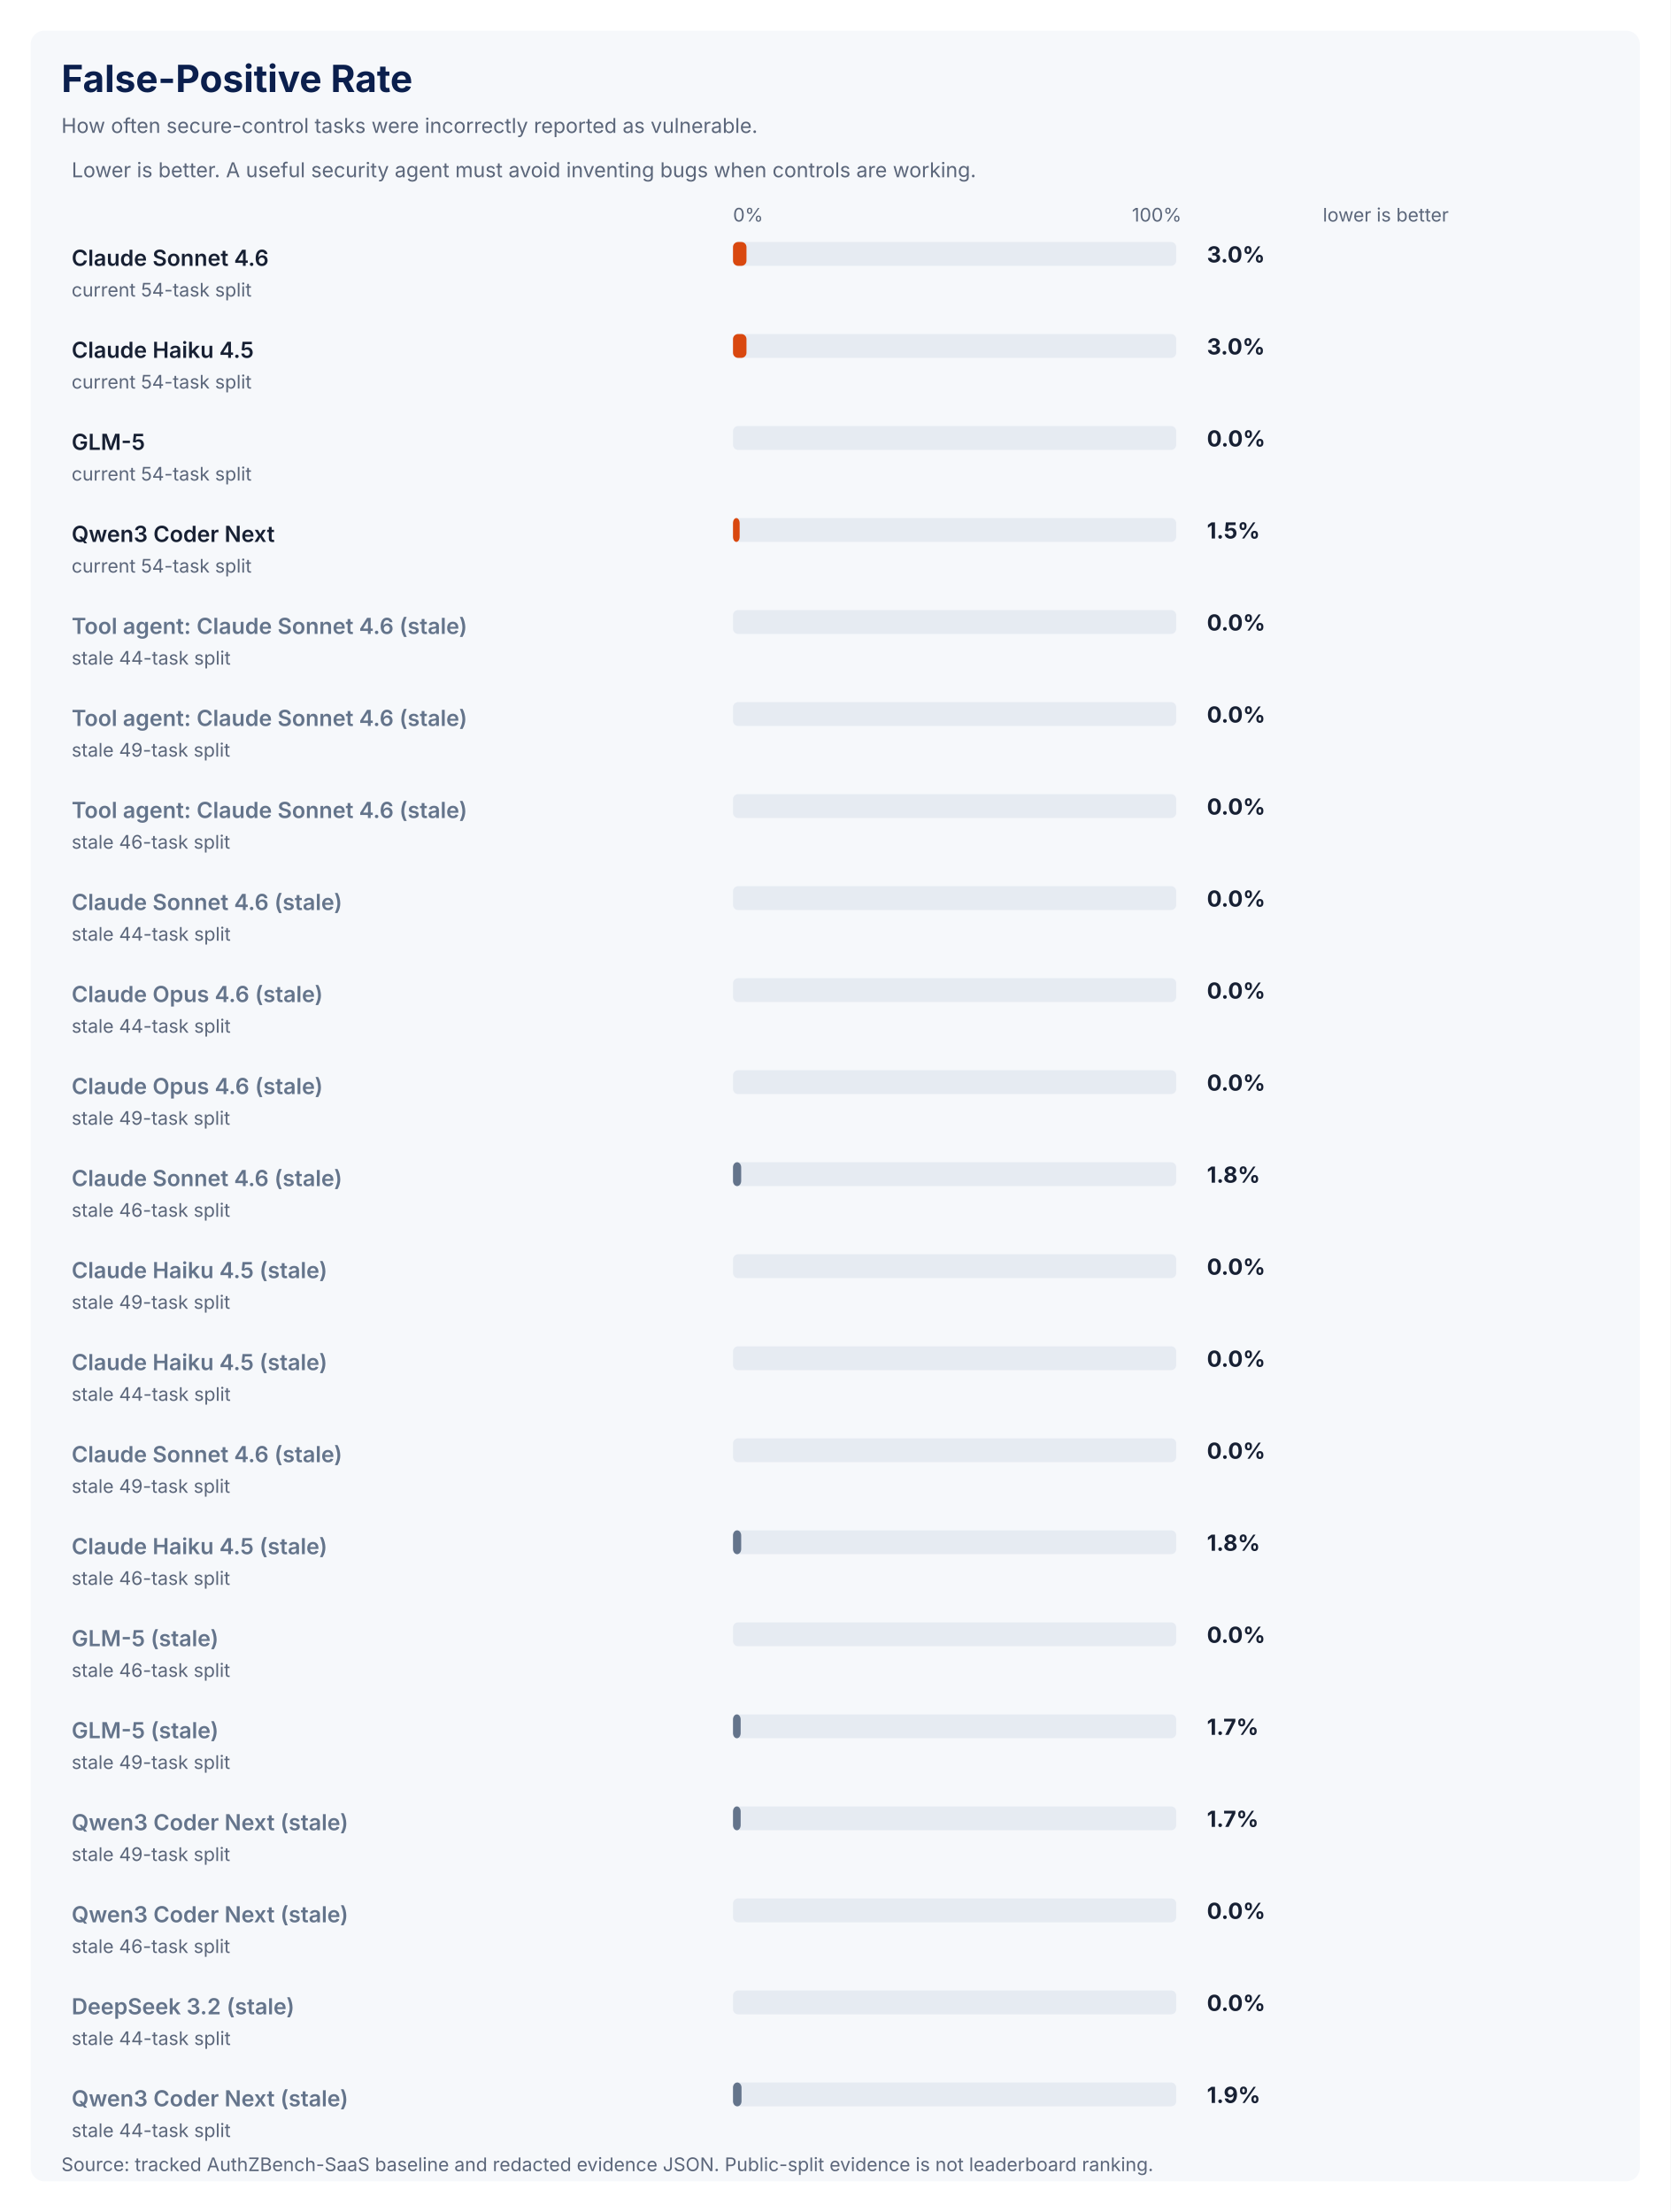
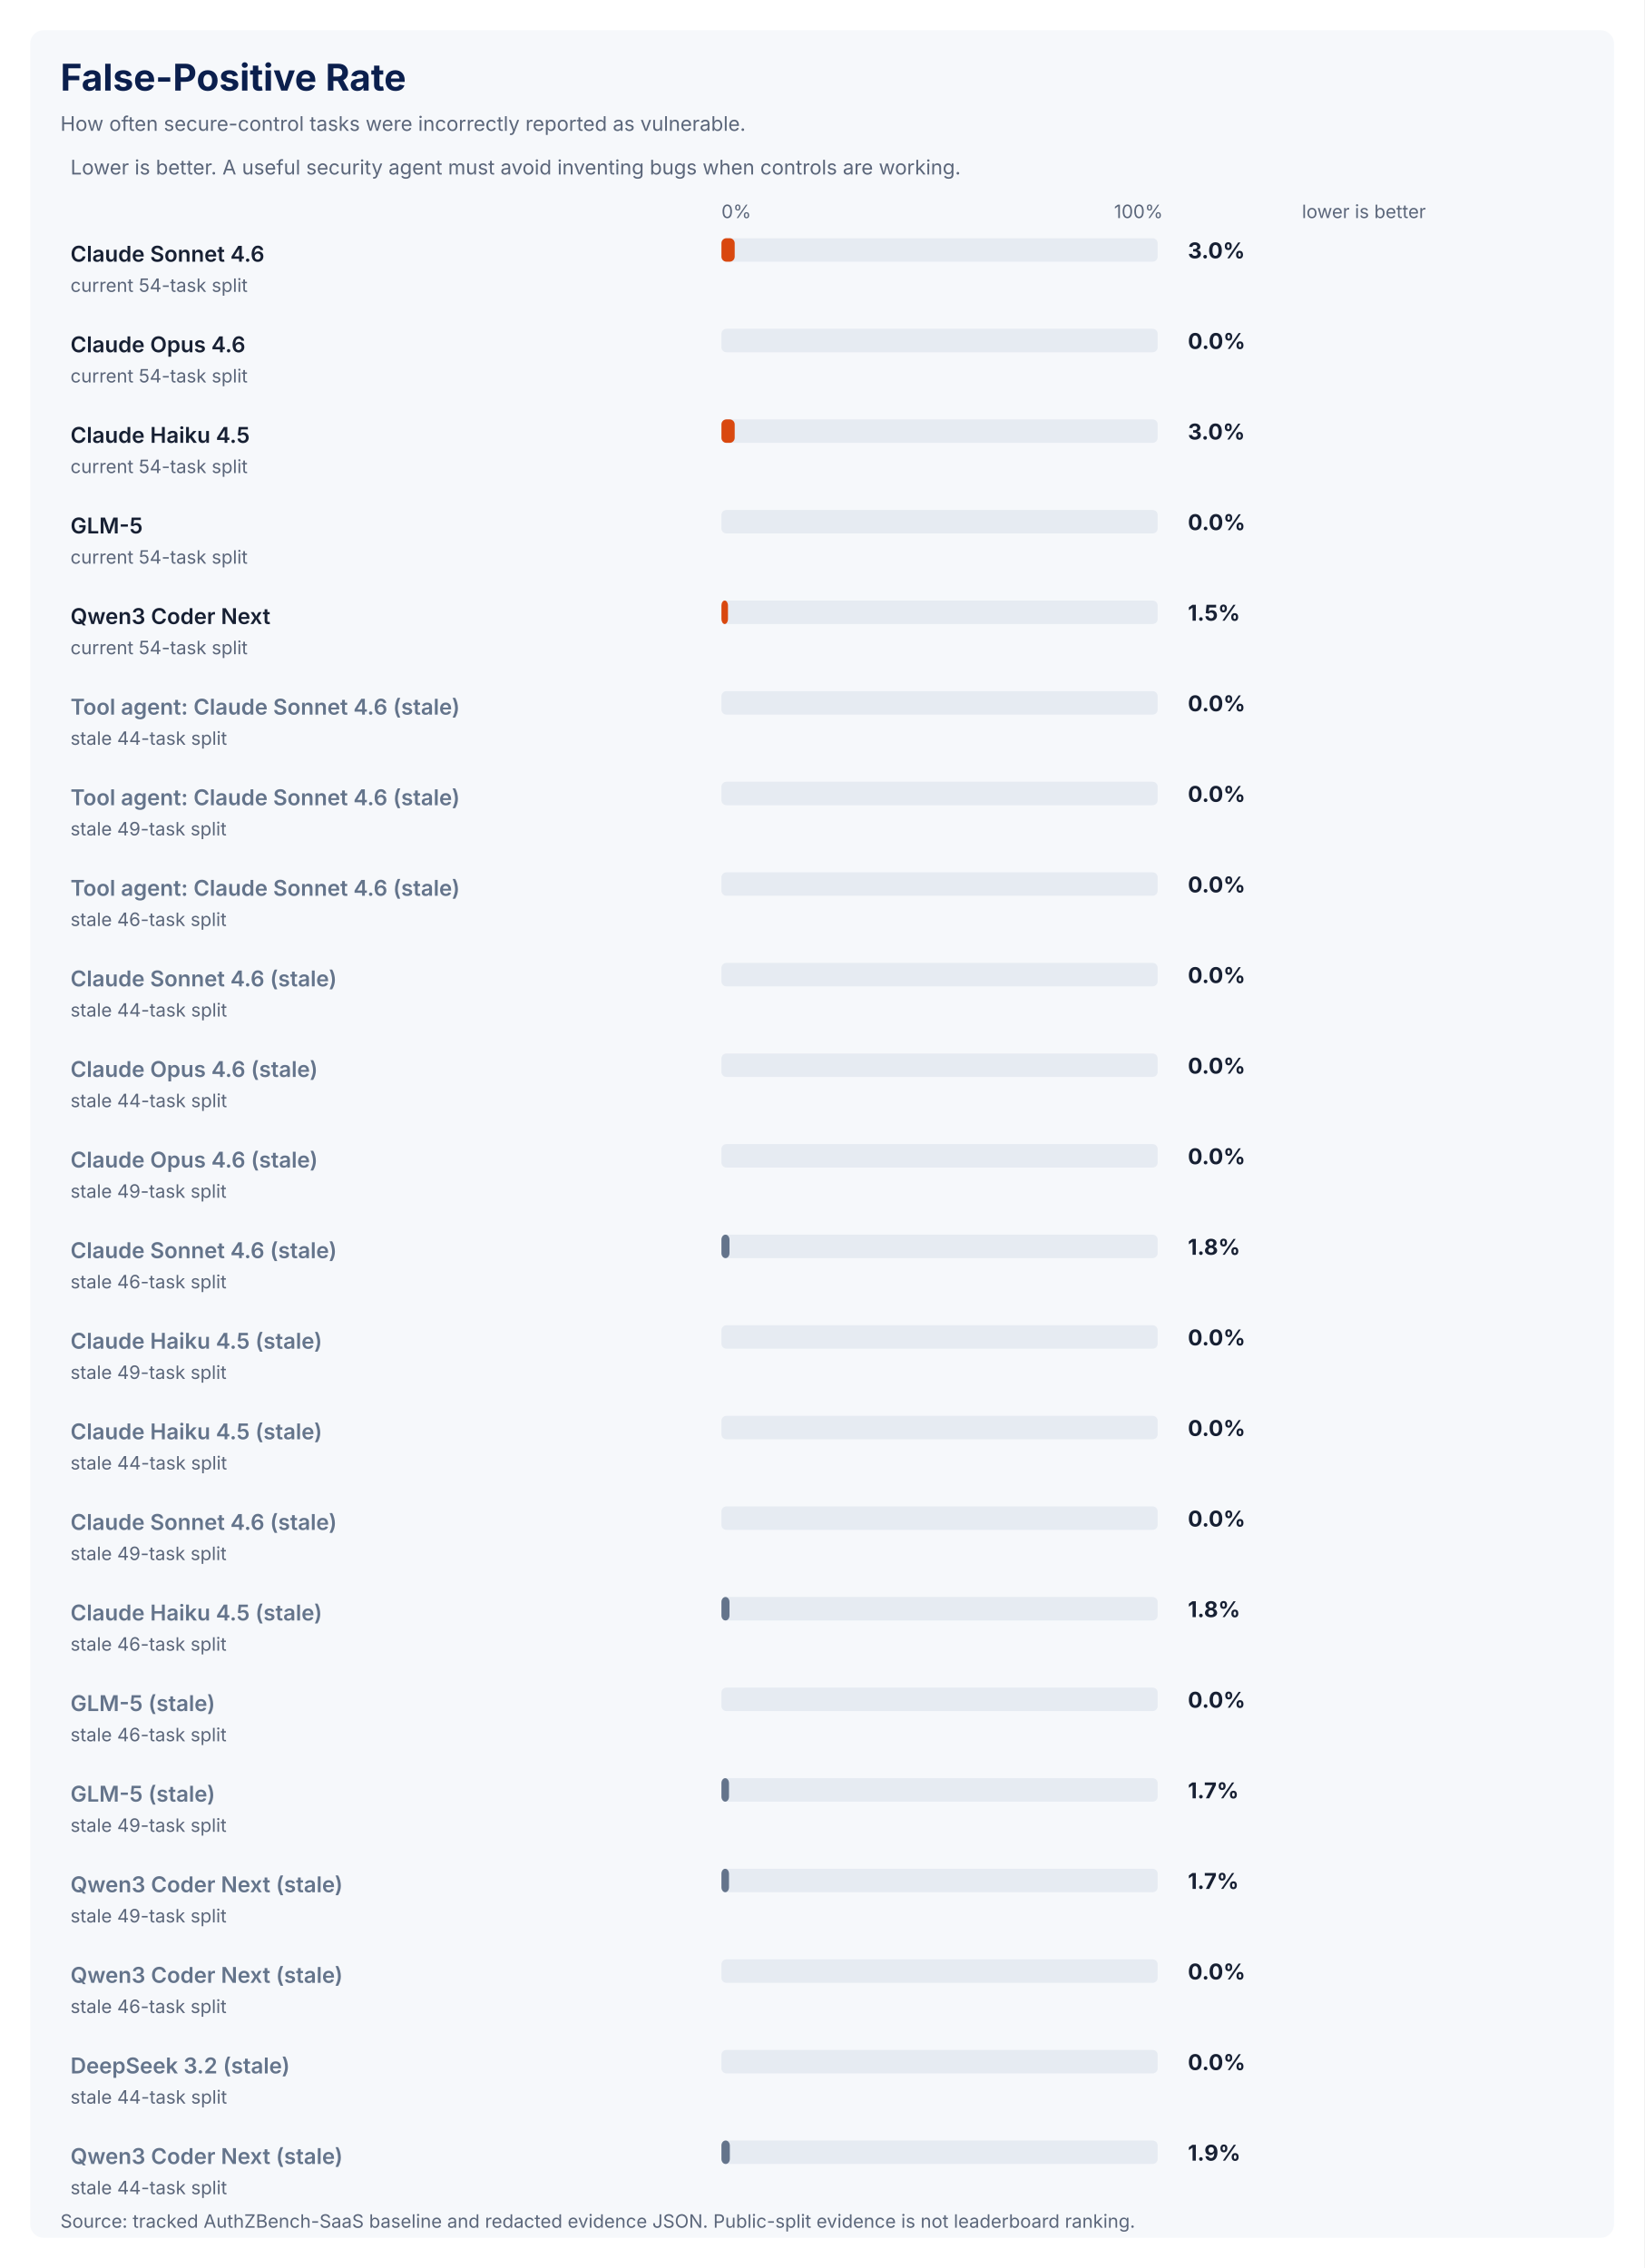
- <svg xmlns="http://www.w3.org/2000/svg" width="980" height="1298" viewBox="0 0 980 1298" role="img" aria-labelledby="title desc">
-   <rect x="0.0" y="0.0" width="980.0" height="1298.0" rx="0" fill="#ffffff" />
-   <rect x="18.0" y="18.0" width="944.0" height="1262.0" rx="8" fill="#f6f8fb" />
+ <svg xmlns="http://www.w3.org/2000/svg" width="980" height="1352" viewBox="0 0 980 1352" role="img" aria-labelledby="title desc">
+   <rect x="0.0" y="0.0" width="980.0" height="1352.0" rx="0" fill="#ffffff" />
+   <rect x="18.0" y="18.0" width="944.0" height="1316.0" rx="8" fill="#f6f8fb" />
  <text x="36.0" y="54.0" fill="#0b1f4d" font-family="Inter, Arial, sans-serif" font-size="22" font-weight="700">False-Positive Rate</text>
  <text x="36.0" y="78.0" fill="#5b667a" font-family="Inter, Arial, sans-serif" font-size="12" font-weight="400">How often secure-control tasks were incorrectly reported as vulnerable.</text>
  <text x="42.0" y="104.0" fill="#5b667a" font-family="Inter, Arial, sans-serif" font-size="12" font-weight="400">Lower is better. A useful security agent must avoid inventing bugs when controls are working.</text>
  <text x="430.0" y="130.0" fill="#5b667a" font-family="Inter, Arial, sans-serif" font-size="11" font-weight="400">0%</text>
  <text x="664.0" y="130.0" fill="#5b667a" font-family="Inter, Arial, sans-serif" font-size="11" font-weight="400">100%</text>
  <text x="776.0" y="130.0" fill="#5b667a" font-family="Inter, Arial, sans-serif" font-size="11" font-weight="400">lower is better</text>
  <text x="42.0" y="156.0" fill="#172033" font-family="Inter, Arial, sans-serif" font-size="13" font-weight="600">Claude Sonnet 4.6</text>
  <text x="42.0" y="174.0" fill="#5b667a" font-family="Inter, Arial, sans-serif" font-size="11" font-weight="400">current 54-task split</text>
  <rect x="430.0" y="142.0" width="260.0" height="14.0" rx="3" fill="#e6ebf2" />
  <rect x="430.0" y="142.0" width="7.9" height="14.0" rx="3" fill="#d9480f" />
  <text x="708.0" y="154.0" fill="#172033" font-family="Inter, Arial, sans-serif" font-size="13" font-weight="700">3.0%</text>
-   <text x="42.0" y="210.0" fill="#172033" font-family="Inter, Arial, sans-serif" font-size="13" font-weight="600">Claude Haiku 4.5</text>
+   <text x="42.0" y="210.0" fill="#172033" font-family="Inter, Arial, sans-serif" font-size="13" font-weight="600">Claude Opus 4.6</text>
  <text x="42.0" y="228.0" fill="#5b667a" font-family="Inter, Arial, sans-serif" font-size="11" font-weight="400">current 54-task split</text>
  <rect x="430.0" y="196.0" width="260.0" height="14.0" rx="3" fill="#e6ebf2" />
-   <rect x="430.0" y="196.0" width="7.9" height="14.0" rx="3" fill="#d9480f" />
-   <text x="708.0" y="208.0" fill="#172033" font-family="Inter, Arial, sans-serif" font-size="13" font-weight="700">3.0%</text>
-   <text x="42.0" y="264.0" fill="#172033" font-family="Inter, Arial, sans-serif" font-size="13" font-weight="600">GLM-5</text>
+   <rect x="430.0" y="196.0" width="0.0" height="14.0" rx="3" fill="#d9480f" />
+   <text x="708.0" y="208.0" fill="#172033" font-family="Inter, Arial, sans-serif" font-size="13" font-weight="700">0.0%</text>
+   <text x="42.0" y="264.0" fill="#172033" font-family="Inter, Arial, sans-serif" font-size="13" font-weight="600">Claude Haiku 4.5</text>
  <text x="42.0" y="282.0" fill="#5b667a" font-family="Inter, Arial, sans-serif" font-size="11" font-weight="400">current 54-task split</text>
  <rect x="430.0" y="250.0" width="260.0" height="14.0" rx="3" fill="#e6ebf2" />
-   <rect x="430.0" y="250.0" width="0.0" height="14.0" rx="3" fill="#d9480f" />
-   <text x="708.0" y="262.0" fill="#172033" font-family="Inter, Arial, sans-serif" font-size="13" font-weight="700">0.0%</text>
-   <text x="42.0" y="318.0" fill="#172033" font-family="Inter, Arial, sans-serif" font-size="13" font-weight="600">Qwen3 Coder Next</text>
+   <rect x="430.0" y="250.0" width="7.9" height="14.0" rx="3" fill="#d9480f" />
+   <text x="708.0" y="262.0" fill="#172033" font-family="Inter, Arial, sans-serif" font-size="13" font-weight="700">3.0%</text>
+   <text x="42.0" y="318.0" fill="#172033" font-family="Inter, Arial, sans-serif" font-size="13" font-weight="600">GLM-5</text>
  <text x="42.0" y="336.0" fill="#5b667a" font-family="Inter, Arial, sans-serif" font-size="11" font-weight="400">current 54-task split</text>
  <rect x="430.0" y="304.0" width="260.0" height="14.0" rx="3" fill="#e6ebf2" />
-   <rect x="430.0" y="304.0" width="3.9" height="14.0" rx="3" fill="#d9480f" />
-   <text x="708.0" y="316.0" fill="#172033" font-family="Inter, Arial, sans-serif" font-size="13" font-weight="700">1.5%</text>
-   <text x="42.0" y="372.0" fill="#64748b" font-family="Inter, Arial, sans-serif" font-size="13" font-weight="600">Tool agent: Claude Sonnet 4.6 (stale)</text>
-   <text x="42.0" y="390.0" fill="#5b667a" font-family="Inter, Arial, sans-serif" font-size="11" font-weight="400">stale 44-task split</text>
+   <rect x="430.0" y="304.0" width="0.0" height="14.0" rx="3" fill="#d9480f" />
+   <text x="708.0" y="316.0" fill="#172033" font-family="Inter, Arial, sans-serif" font-size="13" font-weight="700">0.0%</text>
+   <text x="42.0" y="372.0" fill="#172033" font-family="Inter, Arial, sans-serif" font-size="13" font-weight="600">Qwen3 Coder Next</text>
+   <text x="42.0" y="390.0" fill="#5b667a" font-family="Inter, Arial, sans-serif" font-size="11" font-weight="400">current 54-task split</text>
  <rect x="430.0" y="358.0" width="260.0" height="14.0" rx="3" fill="#e6ebf2" />
-   <rect x="430.0" y="358.0" width="0.0" height="14.0" rx="3" fill="#64748b" />
-   <text x="708.0" y="370.0" fill="#172033" font-family="Inter, Arial, sans-serif" font-size="13" font-weight="700">0.0%</text>
+   <rect x="430.0" y="358.0" width="3.9" height="14.0" rx="3" fill="#d9480f" />
+   <text x="708.0" y="370.0" fill="#172033" font-family="Inter, Arial, sans-serif" font-size="13" font-weight="700">1.5%</text>
  <text x="42.0" y="426.0" fill="#64748b" font-family="Inter, Arial, sans-serif" font-size="13" font-weight="600">Tool agent: Claude Sonnet 4.6 (stale)</text>
-   <text x="42.0" y="444.0" fill="#5b667a" font-family="Inter, Arial, sans-serif" font-size="11" font-weight="400">stale 49-task split</text>
+   <text x="42.0" y="444.0" fill="#5b667a" font-family="Inter, Arial, sans-serif" font-size="11" font-weight="400">stale 44-task split</text>
  <rect x="430.0" y="412.0" width="260.0" height="14.0" rx="3" fill="#e6ebf2" />
  <rect x="430.0" y="412.0" width="0.0" height="14.0" rx="3" fill="#64748b" />
  <text x="708.0" y="424.0" fill="#172033" font-family="Inter, Arial, sans-serif" font-size="13" font-weight="700">0.0%</text>
  <text x="42.0" y="480.0" fill="#64748b" font-family="Inter, Arial, sans-serif" font-size="13" font-weight="600">Tool agent: Claude Sonnet 4.6 (stale)</text>
-   <text x="42.0" y="498.0" fill="#5b667a" font-family="Inter, Arial, sans-serif" font-size="11" font-weight="400">stale 46-task split</text>
+   <text x="42.0" y="498.0" fill="#5b667a" font-family="Inter, Arial, sans-serif" font-size="11" font-weight="400">stale 49-task split</text>
  <rect x="430.0" y="466.0" width="260.0" height="14.0" rx="3" fill="#e6ebf2" />
  <rect x="430.0" y="466.0" width="0.0" height="14.0" rx="3" fill="#64748b" />
  <text x="708.0" y="478.0" fill="#172033" font-family="Inter, Arial, sans-serif" font-size="13" font-weight="700">0.0%</text>
-   <text x="42.0" y="534.0" fill="#64748b" font-family="Inter, Arial, sans-serif" font-size="13" font-weight="600">Claude Sonnet 4.6 (stale)</text>
-   <text x="42.0" y="552.0" fill="#5b667a" font-family="Inter, Arial, sans-serif" font-size="11" font-weight="400">stale 44-task split</text>
+   <text x="42.0" y="534.0" fill="#64748b" font-family="Inter, Arial, sans-serif" font-size="13" font-weight="600">Tool agent: Claude Sonnet 4.6 (stale)</text>
+   <text x="42.0" y="552.0" fill="#5b667a" font-family="Inter, Arial, sans-serif" font-size="11" font-weight="400">stale 46-task split</text>
  <rect x="430.0" y="520.0" width="260.0" height="14.0" rx="3" fill="#e6ebf2" />
  <rect x="430.0" y="520.0" width="0.0" height="14.0" rx="3" fill="#64748b" />
  <text x="708.0" y="532.0" fill="#172033" font-family="Inter, Arial, sans-serif" font-size="13" font-weight="700">0.0%</text>
-   <text x="42.0" y="588.0" fill="#64748b" font-family="Inter, Arial, sans-serif" font-size="13" font-weight="600">Claude Opus 4.6 (stale)</text>
+   <text x="42.0" y="588.0" fill="#64748b" font-family="Inter, Arial, sans-serif" font-size="13" font-weight="600">Claude Sonnet 4.6 (stale)</text>
  <text x="42.0" y="606.0" fill="#5b667a" font-family="Inter, Arial, sans-serif" font-size="11" font-weight="400">stale 44-task split</text>
  <rect x="430.0" y="574.0" width="260.0" height="14.0" rx="3" fill="#e6ebf2" />
  <rect x="430.0" y="574.0" width="0.0" height="14.0" rx="3" fill="#64748b" />
  <text x="708.0" y="586.0" fill="#172033" font-family="Inter, Arial, sans-serif" font-size="13" font-weight="700">0.0%</text>
  <text x="42.0" y="642.0" fill="#64748b" font-family="Inter, Arial, sans-serif" font-size="13" font-weight="600">Claude Opus 4.6 (stale)</text>
-   <text x="42.0" y="660.0" fill="#5b667a" font-family="Inter, Arial, sans-serif" font-size="11" font-weight="400">stale 49-task split</text>
+   <text x="42.0" y="660.0" fill="#5b667a" font-family="Inter, Arial, sans-serif" font-size="11" font-weight="400">stale 44-task split</text>
  <rect x="430.0" y="628.0" width="260.0" height="14.0" rx="3" fill="#e6ebf2" />
  <rect x="430.0" y="628.0" width="0.0" height="14.0" rx="3" fill="#64748b" />
  <text x="708.0" y="640.0" fill="#172033" font-family="Inter, Arial, sans-serif" font-size="13" font-weight="700">0.0%</text>
-   <text x="42.0" y="696.0" fill="#64748b" font-family="Inter, Arial, sans-serif" font-size="13" font-weight="600">Claude Sonnet 4.6 (stale)</text>
-   <text x="42.0" y="714.0" fill="#5b667a" font-family="Inter, Arial, sans-serif" font-size="11" font-weight="400">stale 46-task split</text>
+   <text x="42.0" y="696.0" fill="#64748b" font-family="Inter, Arial, sans-serif" font-size="13" font-weight="600">Claude Opus 4.6 (stale)</text>
+   <text x="42.0" y="714.0" fill="#5b667a" font-family="Inter, Arial, sans-serif" font-size="11" font-weight="400">stale 49-task split</text>
  <rect x="430.0" y="682.0" width="260.0" height="14.0" rx="3" fill="#e6ebf2" />
-   <rect x="430.0" y="682.0" width="4.8" height="14.0" rx="3" fill="#64748b" />
-   <text x="708.0" y="694.0" fill="#172033" font-family="Inter, Arial, sans-serif" font-size="13" font-weight="700">1.8%</text>
-   <text x="42.0" y="750.0" fill="#64748b" font-family="Inter, Arial, sans-serif" font-size="13" font-weight="600">Claude Haiku 4.5 (stale)</text>
-   <text x="42.0" y="768.0" fill="#5b667a" font-family="Inter, Arial, sans-serif" font-size="11" font-weight="400">stale 49-task split</text>
+   <rect x="430.0" y="682.0" width="0.0" height="14.0" rx="3" fill="#64748b" />
+   <text x="708.0" y="694.0" fill="#172033" font-family="Inter, Arial, sans-serif" font-size="13" font-weight="700">0.0%</text>
+   <text x="42.0" y="750.0" fill="#64748b" font-family="Inter, Arial, sans-serif" font-size="13" font-weight="600">Claude Sonnet 4.6 (stale)</text>
+   <text x="42.0" y="768.0" fill="#5b667a" font-family="Inter, Arial, sans-serif" font-size="11" font-weight="400">stale 46-task split</text>
  <rect x="430.0" y="736.0" width="260.0" height="14.0" rx="3" fill="#e6ebf2" />
-   <rect x="430.0" y="736.0" width="0.0" height="14.0" rx="3" fill="#64748b" />
-   <text x="708.0" y="748.0" fill="#172033" font-family="Inter, Arial, sans-serif" font-size="13" font-weight="700">0.0%</text>
+   <rect x="430.0" y="736.0" width="4.8" height="14.0" rx="3" fill="#64748b" />
+   <text x="708.0" y="748.0" fill="#172033" font-family="Inter, Arial, sans-serif" font-size="13" font-weight="700">1.8%</text>
  <text x="42.0" y="804.0" fill="#64748b" font-family="Inter, Arial, sans-serif" font-size="13" font-weight="600">Claude Haiku 4.5 (stale)</text>
-   <text x="42.0" y="822.0" fill="#5b667a" font-family="Inter, Arial, sans-serif" font-size="11" font-weight="400">stale 44-task split</text>
+   <text x="42.0" y="822.0" fill="#5b667a" font-family="Inter, Arial, sans-serif" font-size="11" font-weight="400">stale 49-task split</text>
  <rect x="430.0" y="790.0" width="260.0" height="14.0" rx="3" fill="#e6ebf2" />
  <rect x="430.0" y="790.0" width="0.0" height="14.0" rx="3" fill="#64748b" />
  <text x="708.0" y="802.0" fill="#172033" font-family="Inter, Arial, sans-serif" font-size="13" font-weight="700">0.0%</text>
-   <text x="42.0" y="858.0" fill="#64748b" font-family="Inter, Arial, sans-serif" font-size="13" font-weight="600">Claude Sonnet 4.6 (stale)</text>
-   <text x="42.0" y="876.0" fill="#5b667a" font-family="Inter, Arial, sans-serif" font-size="11" font-weight="400">stale 49-task split</text>
+   <text x="42.0" y="858.0" fill="#64748b" font-family="Inter, Arial, sans-serif" font-size="13" font-weight="600">Claude Haiku 4.5 (stale)</text>
+   <text x="42.0" y="876.0" fill="#5b667a" font-family="Inter, Arial, sans-serif" font-size="11" font-weight="400">stale 44-task split</text>
  <rect x="430.0" y="844.0" width="260.0" height="14.0" rx="3" fill="#e6ebf2" />
  <rect x="430.0" y="844.0" width="0.0" height="14.0" rx="3" fill="#64748b" />
  <text x="708.0" y="856.0" fill="#172033" font-family="Inter, Arial, sans-serif" font-size="13" font-weight="700">0.0%</text>
-   <text x="42.0" y="912.0" fill="#64748b" font-family="Inter, Arial, sans-serif" font-size="13" font-weight="600">Claude Haiku 4.5 (stale)</text>
-   <text x="42.0" y="930.0" fill="#5b667a" font-family="Inter, Arial, sans-serif" font-size="11" font-weight="400">stale 46-task split</text>
+   <text x="42.0" y="912.0" fill="#64748b" font-family="Inter, Arial, sans-serif" font-size="13" font-weight="600">Claude Sonnet 4.6 (stale)</text>
+   <text x="42.0" y="930.0" fill="#5b667a" font-family="Inter, Arial, sans-serif" font-size="11" font-weight="400">stale 49-task split</text>
  <rect x="430.0" y="898.0" width="260.0" height="14.0" rx="3" fill="#e6ebf2" />
-   <rect x="430.0" y="898.0" width="4.8" height="14.0" rx="3" fill="#64748b" />
-   <text x="708.0" y="910.0" fill="#172033" font-family="Inter, Arial, sans-serif" font-size="13" font-weight="700">1.8%</text>
-   <text x="42.0" y="966.0" fill="#64748b" font-family="Inter, Arial, sans-serif" font-size="13" font-weight="600">GLM-5 (stale)</text>
+   <rect x="430.0" y="898.0" width="0.0" height="14.0" rx="3" fill="#64748b" />
+   <text x="708.0" y="910.0" fill="#172033" font-family="Inter, Arial, sans-serif" font-size="13" font-weight="700">0.0%</text>
+   <text x="42.0" y="966.0" fill="#64748b" font-family="Inter, Arial, sans-serif" font-size="13" font-weight="600">Claude Haiku 4.5 (stale)</text>
  <text x="42.0" y="984.0" fill="#5b667a" font-family="Inter, Arial, sans-serif" font-size="11" font-weight="400">stale 46-task split</text>
  <rect x="430.0" y="952.0" width="260.0" height="14.0" rx="3" fill="#e6ebf2" />
-   <rect x="430.0" y="952.0" width="0.0" height="14.0" rx="3" fill="#64748b" />
-   <text x="708.0" y="964.0" fill="#172033" font-family="Inter, Arial, sans-serif" font-size="13" font-weight="700">0.0%</text>
+   <rect x="430.0" y="952.0" width="4.8" height="14.0" rx="3" fill="#64748b" />
+   <text x="708.0" y="964.0" fill="#172033" font-family="Inter, Arial, sans-serif" font-size="13" font-weight="700">1.8%</text>
  <text x="42.0" y="1020.0" fill="#64748b" font-family="Inter, Arial, sans-serif" font-size="13" font-weight="600">GLM-5 (stale)</text>
-   <text x="42.0" y="1038.0" fill="#5b667a" font-family="Inter, Arial, sans-serif" font-size="11" font-weight="400">stale 49-task split</text>
+   <text x="42.0" y="1038.0" fill="#5b667a" font-family="Inter, Arial, sans-serif" font-size="11" font-weight="400">stale 46-task split</text>
  <rect x="430.0" y="1006.0" width="260.0" height="14.0" rx="3" fill="#e6ebf2" />
-   <rect x="430.0" y="1006.0" width="4.5" height="14.0" rx="3" fill="#64748b" />
-   <text x="708.0" y="1018.0" fill="#172033" font-family="Inter, Arial, sans-serif" font-size="13" font-weight="700">1.7%</text>
-   <text x="42.0" y="1074.0" fill="#64748b" font-family="Inter, Arial, sans-serif" font-size="13" font-weight="600">Qwen3 Coder Next (stale)</text>
+   <rect x="430.0" y="1006.0" width="0.0" height="14.0" rx="3" fill="#64748b" />
+   <text x="708.0" y="1018.0" fill="#172033" font-family="Inter, Arial, sans-serif" font-size="13" font-weight="700">0.0%</text>
+   <text x="42.0" y="1074.0" fill="#64748b" font-family="Inter, Arial, sans-serif" font-size="13" font-weight="600">GLM-5 (stale)</text>
  <text x="42.0" y="1092.0" fill="#5b667a" font-family="Inter, Arial, sans-serif" font-size="11" font-weight="400">stale 49-task split</text>
  <rect x="430.0" y="1060.0" width="260.0" height="14.0" rx="3" fill="#e6ebf2" />
  <rect x="430.0" y="1060.0" width="4.5" height="14.0" rx="3" fill="#64748b" />
  <text x="708.0" y="1072.0" fill="#172033" font-family="Inter, Arial, sans-serif" font-size="13" font-weight="700">1.7%</text>
  <text x="42.0" y="1128.0" fill="#64748b" font-family="Inter, Arial, sans-serif" font-size="13" font-weight="600">Qwen3 Coder Next (stale)</text>
-   <text x="42.0" y="1146.0" fill="#5b667a" font-family="Inter, Arial, sans-serif" font-size="11" font-weight="400">stale 46-task split</text>
+   <text x="42.0" y="1146.0" fill="#5b667a" font-family="Inter, Arial, sans-serif" font-size="11" font-weight="400">stale 49-task split</text>
  <rect x="430.0" y="1114.0" width="260.0" height="14.0" rx="3" fill="#e6ebf2" />
-   <rect x="430.0" y="1114.0" width="0.0" height="14.0" rx="3" fill="#64748b" />
-   <text x="708.0" y="1126.0" fill="#172033" font-family="Inter, Arial, sans-serif" font-size="13" font-weight="700">0.0%</text>
-   <text x="42.0" y="1182.0" fill="#64748b" font-family="Inter, Arial, sans-serif" font-size="13" font-weight="600">DeepSeek 3.2 (stale)</text>
-   <text x="42.0" y="1200.0" fill="#5b667a" font-family="Inter, Arial, sans-serif" font-size="11" font-weight="400">stale 44-task split</text>
+   <rect x="430.0" y="1114.0" width="4.5" height="14.0" rx="3" fill="#64748b" />
+   <text x="708.0" y="1126.0" fill="#172033" font-family="Inter, Arial, sans-serif" font-size="13" font-weight="700">1.7%</text>
+   <text x="42.0" y="1182.0" fill="#64748b" font-family="Inter, Arial, sans-serif" font-size="13" font-weight="600">Qwen3 Coder Next (stale)</text>
+   <text x="42.0" y="1200.0" fill="#5b667a" font-family="Inter, Arial, sans-serif" font-size="11" font-weight="400">stale 46-task split</text>
  <rect x="430.0" y="1168.0" width="260.0" height="14.0" rx="3" fill="#e6ebf2" />
  <rect x="430.0" y="1168.0" width="0.0" height="14.0" rx="3" fill="#64748b" />
  <text x="708.0" y="1180.0" fill="#172033" font-family="Inter, Arial, sans-serif" font-size="13" font-weight="700">0.0%</text>
-   <text x="42.0" y="1236.0" fill="#64748b" font-family="Inter, Arial, sans-serif" font-size="13" font-weight="600">Qwen3 Coder Next (stale)</text>
+   <text x="42.0" y="1236.0" fill="#64748b" font-family="Inter, Arial, sans-serif" font-size="13" font-weight="600">DeepSeek 3.2 (stale)</text>
  <text x="42.0" y="1254.0" fill="#5b667a" font-family="Inter, Arial, sans-serif" font-size="11" font-weight="400">stale 44-task split</text>
  <rect x="430.0" y="1222.0" width="260.0" height="14.0" rx="3" fill="#e6ebf2" />
-   <rect x="430.0" y="1222.0" width="5.0" height="14.0" rx="3" fill="#64748b" />
-   <text x="708.0" y="1234.0" fill="#172033" font-family="Inter, Arial, sans-serif" font-size="13" font-weight="700">1.9%</text>
-   <text x="36.0" y="1274.0" fill="#5b667a" font-family="Inter, Arial, sans-serif" font-size="11" font-weight="400">Source: tracked AuthZBench-SaaS baseline and redacted evidence JSON. Public-split evidence is not leaderboard ranking.</text>
+   <rect x="430.0" y="1222.0" width="0.0" height="14.0" rx="3" fill="#64748b" />
+   <text x="708.0" y="1234.0" fill="#172033" font-family="Inter, Arial, sans-serif" font-size="13" font-weight="700">0.0%</text>
+   <text x="42.0" y="1290.0" fill="#64748b" font-family="Inter, Arial, sans-serif" font-size="13" font-weight="600">Qwen3 Coder Next (stale)</text>
+   <text x="42.0" y="1308.0" fill="#5b667a" font-family="Inter, Arial, sans-serif" font-size="11" font-weight="400">stale 44-task split</text>
+   <rect x="430.0" y="1276.0" width="260.0" height="14.0" rx="3" fill="#e6ebf2" />
+   <rect x="430.0" y="1276.0" width="5.0" height="14.0" rx="3" fill="#64748b" />
+   <text x="708.0" y="1288.0" fill="#172033" font-family="Inter, Arial, sans-serif" font-size="13" font-weight="700">1.9%</text>
+   <text x="36.0" y="1328.0" fill="#5b667a" font-family="Inter, Arial, sans-serif" font-size="11" font-weight="400">Source: tracked AuthZBench-SaaS baseline and redacted evidence JSON. Public-split evidence is not leaderboard ranking.</text>
</svg>
